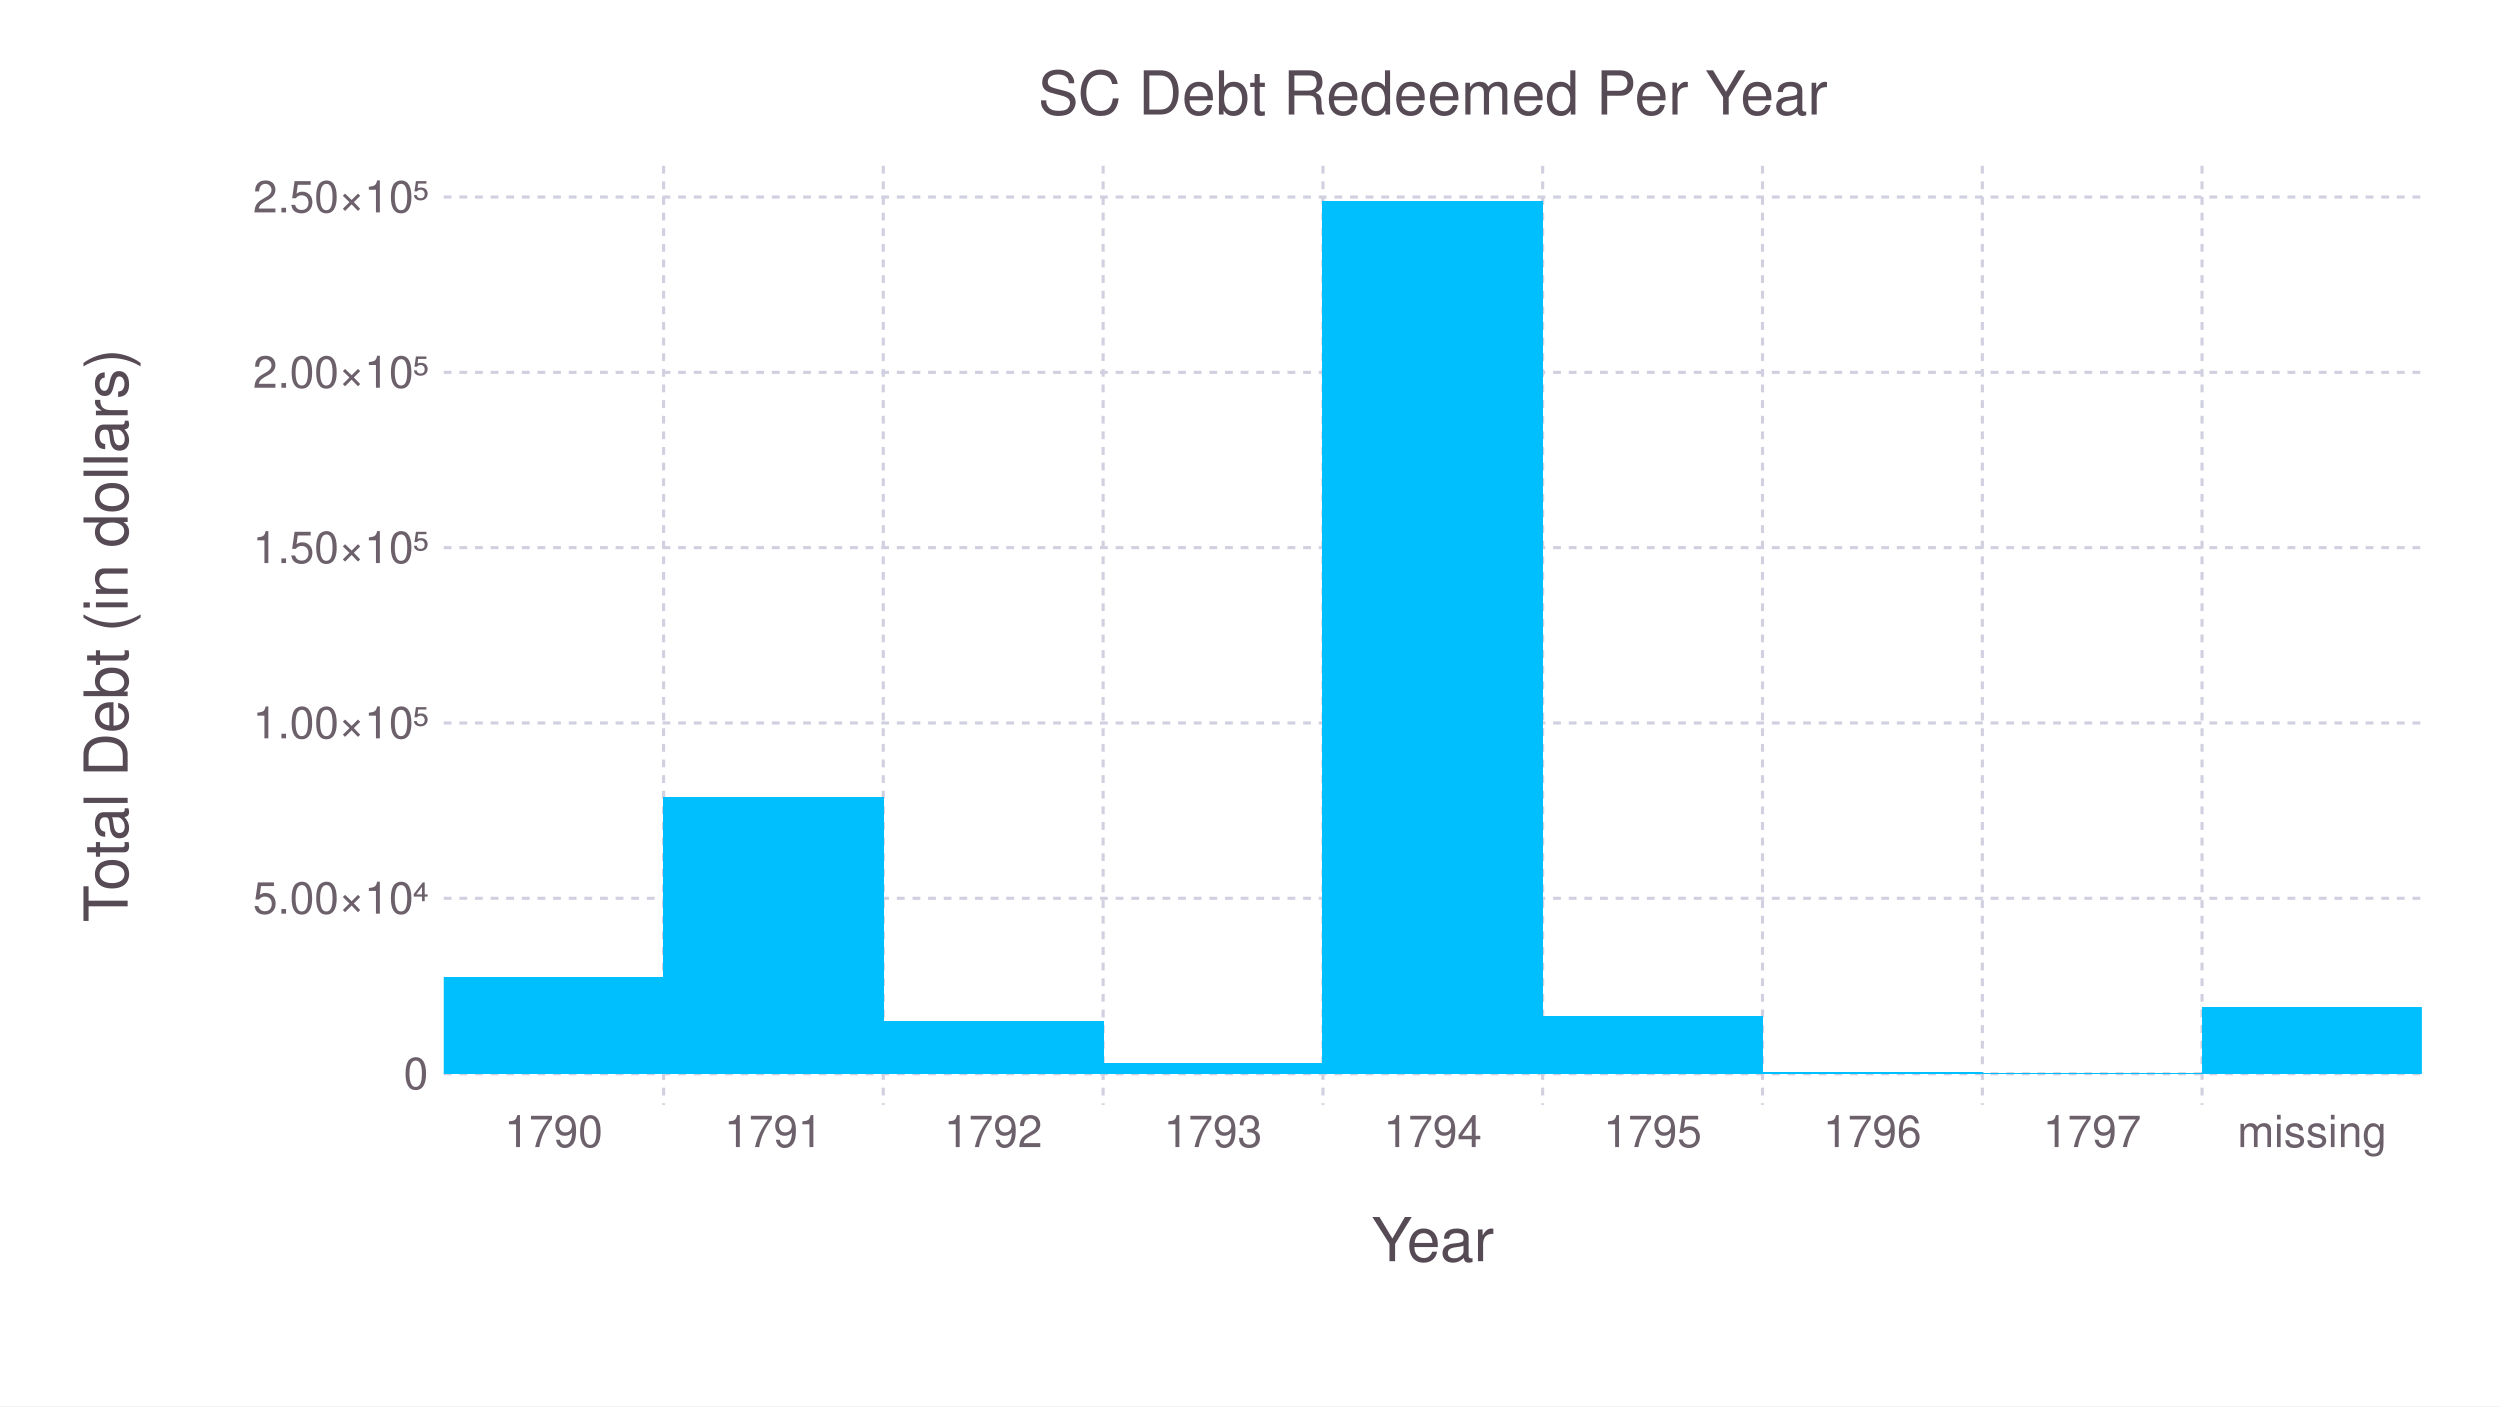
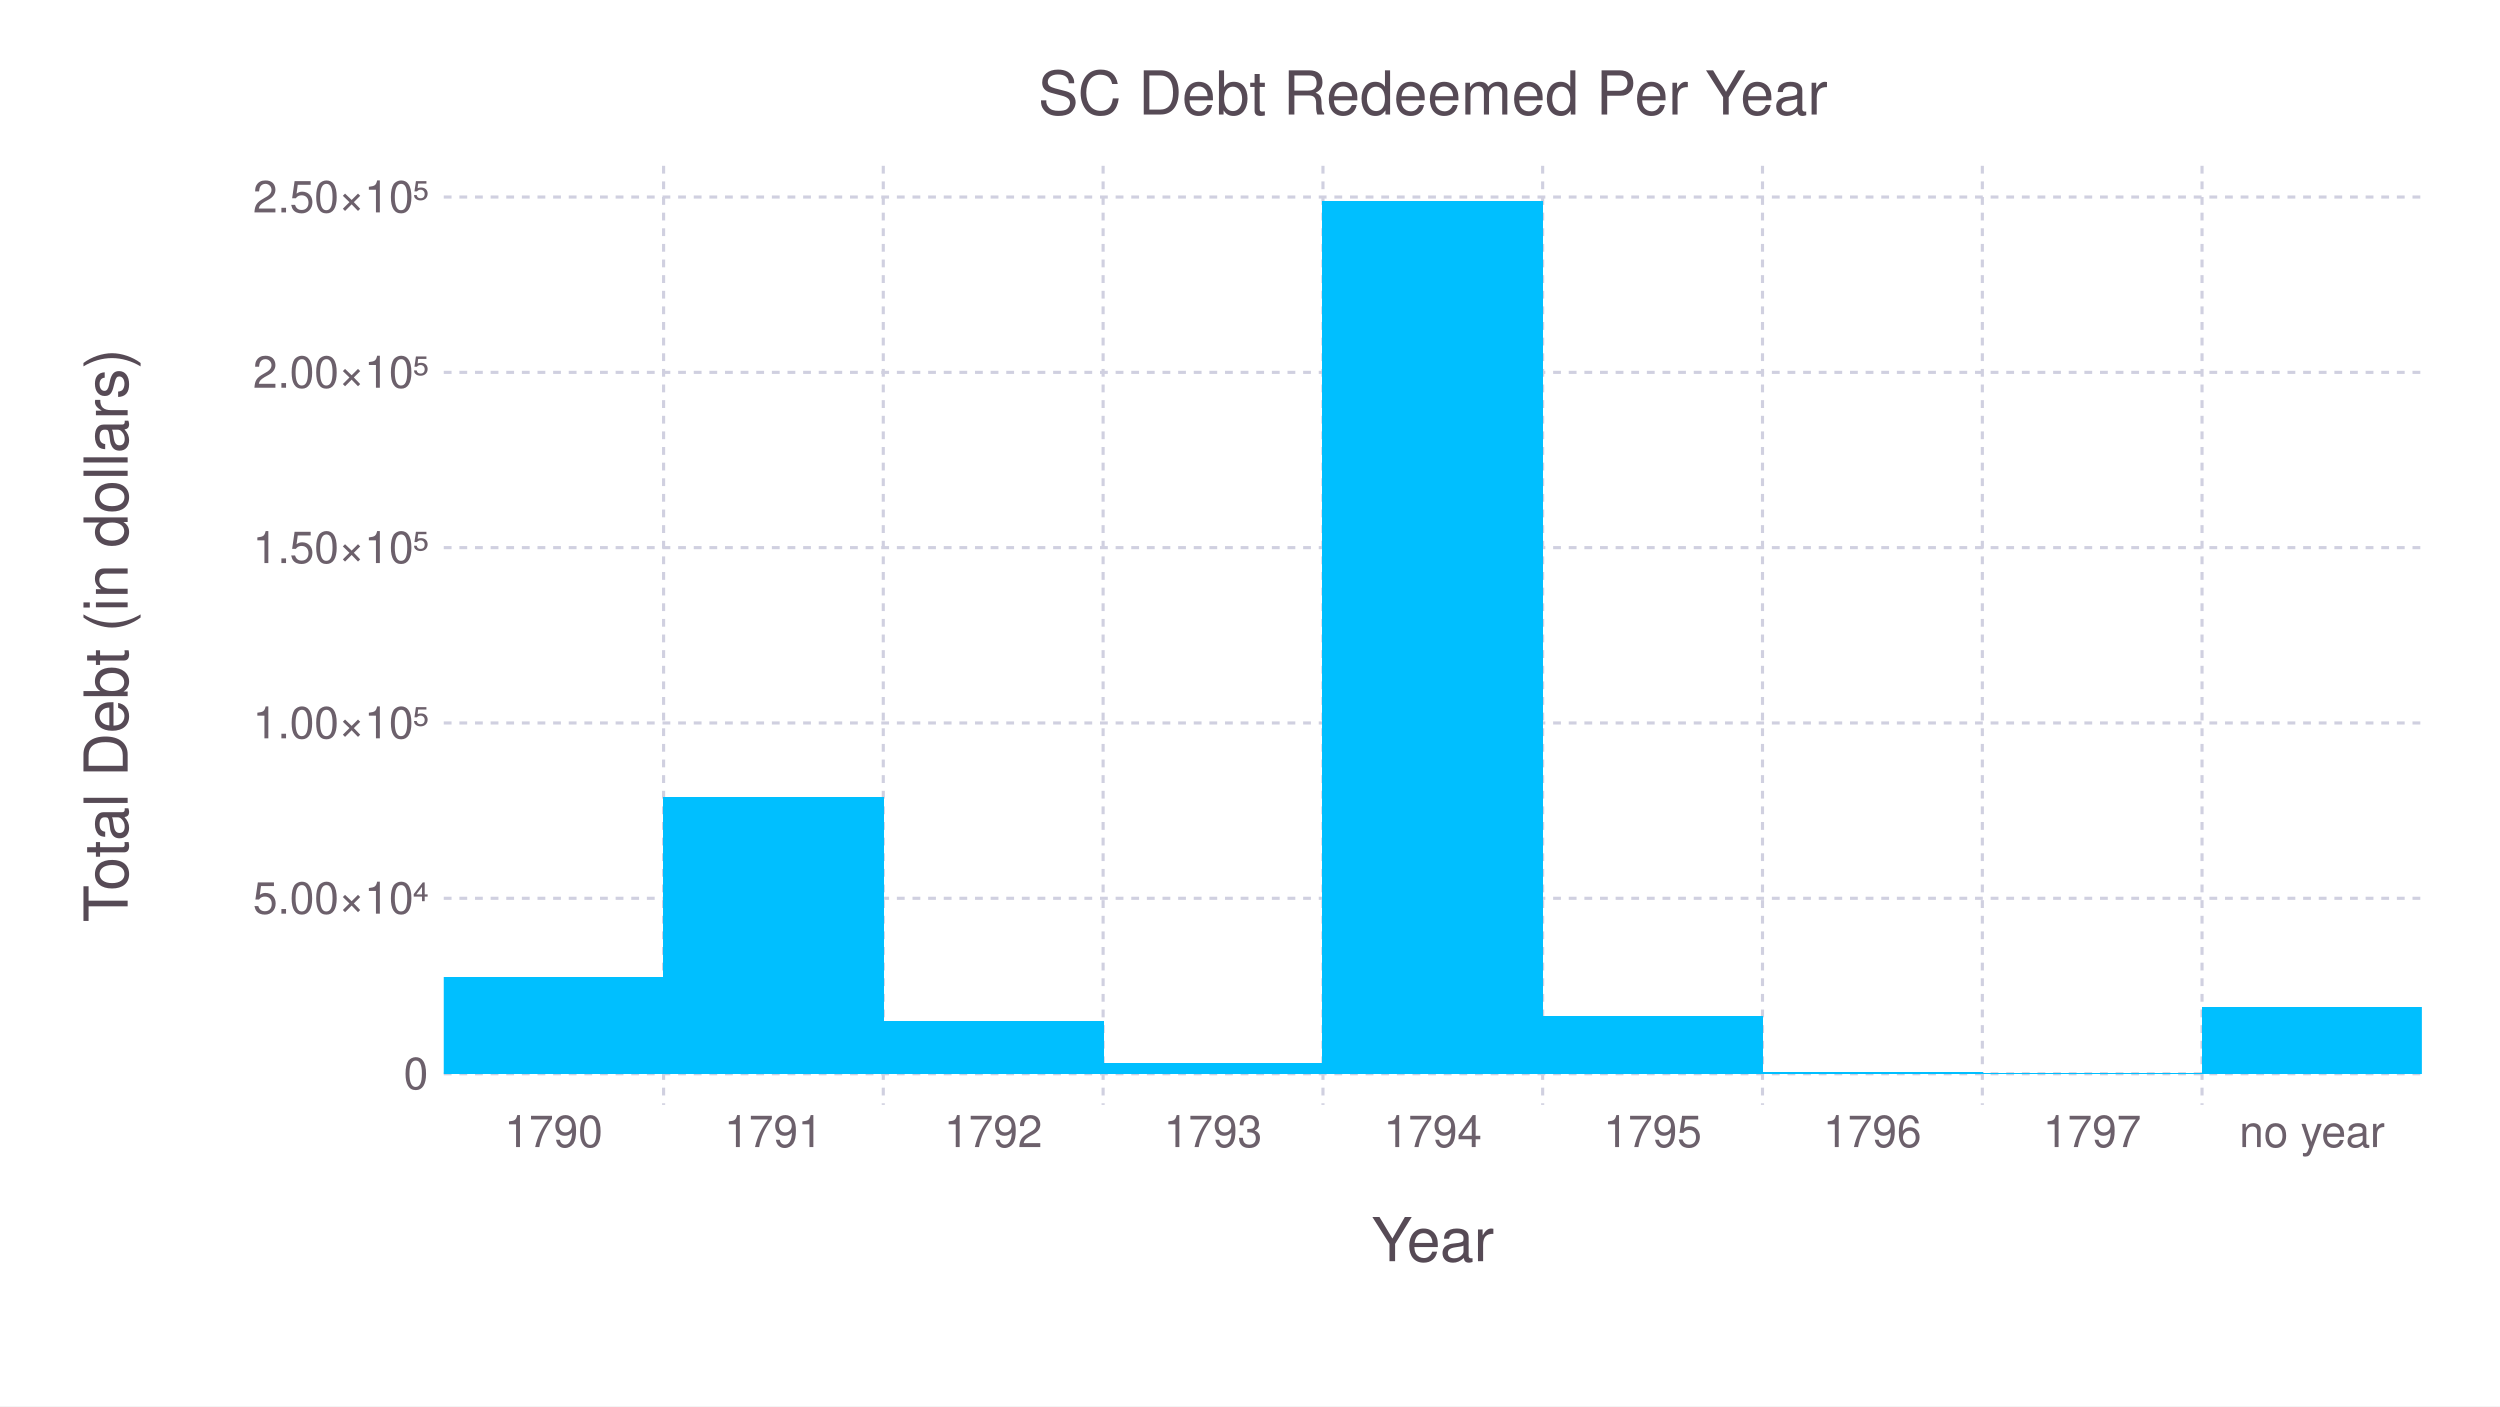
<svg xmlns="http://www.w3.org/2000/svg" version="1.2" width="160mm" height="90mm" viewBox="0 0 160 90" stroke="none" fill="#000000" stroke-width="0.3" font-size="3.88">
  <defs>
    <marker id="arrow" markerWidth="15" markerHeight="7" refX="5" refY="3.5" orient="auto" markerUnits="strokeWidth">
      <path d="M0,0 L15,3.5 L0,7 z" stroke="context-stroke" fill="context-stroke" />
    </marker>
  </defs>
-   <g stroke="#000000" stroke-opacity="0.000" fill="#FFFFFF" id="img-c2574568-1">
+   <g stroke="#000000" stroke-opacity="0.000" fill="#FFFFFF" id="img-41f547f0-1">
    <g transform="translate(80,45)">
      <path d="M-80,-45 L80,-45 80,45 -80,45  z" class="primitive" />
    </g>
  </g>
-   <g class="plotroot yscalable" id="img-c2574568-2">
-     <g font-size="3.88" font-family="'PT Sans','Helvetica Neue','Helvetica',sans-serif" fill="#564A55" stroke="#000000" stroke-opacity="0.000" id="img-c2574568-3">
+   <g class="plotroot yscalable" id="img-41f547f0-2">
+     <g font-size="3.88" font-family="'PT Sans','Helvetica Neue','Helvetica',sans-serif" fill="#564A55" stroke="#000000" stroke-opacity="0.000" id="img-41f547f0-3">
      <g transform="translate(91.7,78.39)">
        <g class="primitive">
          <text text-anchor="middle" dy="0.6em">Year</text>
        </g>
      </g>
    </g>
-     <g class="guide xlabels" font-size="2.82" font-family="'PT Sans Caption','Helvetica Neue','Helvetica',sans-serif" fill="#6C606B" id="img-c2574568-4">
+     <g class="guide xlabels" font-size="2.82" font-family="'PT Sans Caption','Helvetica Neue','Helvetica',sans-serif" fill="#6C606B" id="img-41f547f0-4">
      <g transform="translate(35.43,71.72)">
        <g class="primitive">
          <text text-anchor="middle" dy="0.6em">1790</text>
        </g>
      </g>
      <g transform="translate(49.5,71.72)">
        <g class="primitive">
          <text text-anchor="middle" dy="0.6em">1791</text>
        </g>
      </g>
      <g transform="translate(63.57,71.72)">
        <g class="primitive">
          <text text-anchor="middle" dy="0.6em">1792</text>
        </g>
      </g>
      <g transform="translate(77.63,71.72)">
        <g class="primitive">
          <text text-anchor="middle" dy="0.6em">1793</text>
        </g>
      </g>
      <g transform="translate(91.7,71.72)">
        <g class="primitive">
          <text text-anchor="middle" dy="0.6em">1794</text>
        </g>
      </g>
      <g transform="translate(105.77,71.72)">
        <g class="primitive">
          <text text-anchor="middle" dy="0.6em">1795</text>
        </g>
      </g>
      <g transform="translate(119.83,71.72)">
        <g class="primitive">
          <text text-anchor="middle" dy="0.6em">1796</text>
        </g>
      </g>
      <g transform="translate(133.9,71.72)">
        <g class="primitive">
          <text text-anchor="middle" dy="0.6em">1797</text>
        </g>
      </g>
      <g transform="translate(147.97,71.72)">
        <g class="primitive">
-           <text text-anchor="middle" dy="0.6em">missing</text>
-         </g>
-       </g>
-     </g>
-     <g clip-path="url(#img-c2574568-5)">
-       <g id="img-c2574568-6">
-         <g pointer-events="visible" stroke-width="0.3" fill="#000000" fill-opacity="0.000" stroke="#000000" stroke-opacity="0.000" class="guide background" id="img-c2574568-7">
-           <g transform="translate(91.7,40.66)" id="img-c2574568-8">
+           <text text-anchor="middle" dy="0.6em">no year</text>
+         </g>
+       </g>
+     </g>
+     <g clip-path="url(#img-41f547f0-5)">
+       <g id="img-41f547f0-6">
+         <g pointer-events="visible" stroke-width="0.3" fill="#000000" fill-opacity="0.000" stroke="#000000" stroke-opacity="0.000" class="guide background" id="img-41f547f0-7">
+           <g transform="translate(91.7,40.66)" id="img-41f547f0-8">
            <path d="M-63.3,-30.05 L63.3,-30.05 63.3,30.05 -63.3,30.05  z" class="primitive" />
          </g>
        </g>
-         <g class="guide ygridlines xfixed" stroke-dasharray="0.5,0.5" stroke-width="0.2" stroke="#D0D0E0" id="img-c2574568-9">
-           <g transform="translate(91.7,68.72)" id="img-c2574568-10">
-             <path fill="none" d="M-63.3,0 L63.3,0 " class="primitive" />
-           </g>
-           <g transform="translate(91.7,57.49)" id="img-c2574568-11">
-             <path fill="none" d="M-63.3,0 L63.3,0 " class="primitive" />
-           </g>
-           <g transform="translate(91.7,46.27)" id="img-c2574568-12">
-             <path fill="none" d="M-63.3,0 L63.3,0 " class="primitive" />
-           </g>
-           <g transform="translate(91.7,35.05)" id="img-c2574568-13">
-             <path fill="none" d="M-63.3,0 L63.3,0 " class="primitive" />
-           </g>
-           <g transform="translate(91.7,23.83)" id="img-c2574568-14">
-             <path fill="none" d="M-63.3,0 L63.3,0 " class="primitive" />
-           </g>
-           <g transform="translate(91.7,12.61)" id="img-c2574568-15">
-             <path fill="none" d="M-63.3,0 L63.3,0 " class="primitive" />
-           </g>
-         </g>
-         <g class="guide xgridlines yfixed" stroke-dasharray="0.5,0.5" stroke-width="0.2" stroke="#D0D0E0" id="img-c2574568-16">
-           <g transform="translate(42.47,40.66)" id="img-c2574568-17">
-             <path fill="none" d="M0,-30.05 L0,30.05 " class="primitive" />
-           </g>
-           <g transform="translate(56.53,40.66)" id="img-c2574568-18">
-             <path fill="none" d="M0,-30.05 L0,30.05 " class="primitive" />
-           </g>
-           <g transform="translate(70.6,40.66)" id="img-c2574568-19">
-             <path fill="none" d="M0,-30.05 L0,30.05 " class="primitive" />
-           </g>
-           <g transform="translate(84.67,40.66)" id="img-c2574568-20">
-             <path fill="none" d="M0,-30.05 L0,30.05 " class="primitive" />
-           </g>
-           <g transform="translate(98.73,40.66)" id="img-c2574568-21">
-             <path fill="none" d="M0,-30.05 L0,30.05 " class="primitive" />
-           </g>
-           <g transform="translate(112.8,40.66)" id="img-c2574568-22">
-             <path fill="none" d="M0,-30.05 L0,30.05 " class="primitive" />
-           </g>
-           <g transform="translate(126.87,40.66)" id="img-c2574568-23">
-             <path fill="none" d="M0,-30.05 L0,30.05 " class="primitive" />
-           </g>
-           <g transform="translate(140.93,40.66)" id="img-c2574568-24">
-             <path fill="none" d="M0,-30.05 L0,30.05 " class="primitive" />
-           </g>
-         </g>
-         <g class="plotpanel" id="img-c2574568-25">
-           <g shape-rendering="crispEdges" stroke-width="0.3" id="img-c2574568-26">
-             <g class="geometry" fill-opacity="1" stroke="#000000" stroke-opacity="0.000" fill="#00BFFF" id="img-c2574568-27">
-               <g transform="translate(35.43,65.63)" id="img-c2574568-28">
+         <g class="guide ygridlines xfixed" stroke-dasharray="0.5,0.5" stroke-width="0.2" stroke="#D0D0E0" id="img-41f547f0-9">
+           <g transform="translate(91.7,68.72)" id="img-41f547f0-10">
+             <path fill="none" d="M-63.3,0 L63.3,0 " class="primitive" />
+           </g>
+           <g transform="translate(91.7,57.49)" id="img-41f547f0-11">
+             <path fill="none" d="M-63.3,0 L63.3,0 " class="primitive" />
+           </g>
+           <g transform="translate(91.7,46.27)" id="img-41f547f0-12">
+             <path fill="none" d="M-63.3,0 L63.3,0 " class="primitive" />
+           </g>
+           <g transform="translate(91.7,35.05)" id="img-41f547f0-13">
+             <path fill="none" d="M-63.3,0 L63.3,0 " class="primitive" />
+           </g>
+           <g transform="translate(91.7,23.83)" id="img-41f547f0-14">
+             <path fill="none" d="M-63.3,0 L63.3,0 " class="primitive" />
+           </g>
+           <g transform="translate(91.7,12.61)" id="img-41f547f0-15">
+             <path fill="none" d="M-63.3,0 L63.3,0 " class="primitive" />
+           </g>
+         </g>
+         <g class="guide xgridlines yfixed" stroke-dasharray="0.5,0.5" stroke-width="0.2" stroke="#D0D0E0" id="img-41f547f0-16">
+           <g transform="translate(42.47,40.66)" id="img-41f547f0-17">
+             <path fill="none" d="M0,-30.05 L0,30.05 " class="primitive" />
+           </g>
+           <g transform="translate(56.53,40.66)" id="img-41f547f0-18">
+             <path fill="none" d="M0,-30.05 L0,30.05 " class="primitive" />
+           </g>
+           <g transform="translate(70.6,40.66)" id="img-41f547f0-19">
+             <path fill="none" d="M0,-30.05 L0,30.05 " class="primitive" />
+           </g>
+           <g transform="translate(84.67,40.66)" id="img-41f547f0-20">
+             <path fill="none" d="M0,-30.05 L0,30.05 " class="primitive" />
+           </g>
+           <g transform="translate(98.73,40.66)" id="img-41f547f0-21">
+             <path fill="none" d="M0,-30.05 L0,30.05 " class="primitive" />
+           </g>
+           <g transform="translate(112.8,40.66)" id="img-41f547f0-22">
+             <path fill="none" d="M0,-30.05 L0,30.05 " class="primitive" />
+           </g>
+           <g transform="translate(126.87,40.66)" id="img-41f547f0-23">
+             <path fill="none" d="M0,-30.05 L0,30.05 " class="primitive" />
+           </g>
+           <g transform="translate(140.93,40.66)" id="img-41f547f0-24">
+             <path fill="none" d="M0,-30.05 L0,30.05 " class="primitive" />
+           </g>
+         </g>
+         <g class="plotpanel" id="img-41f547f0-25">
+           <g shape-rendering="crispEdges" stroke-width="0.3" id="img-41f547f0-26">
+             <g class="geometry" fill-opacity="1" stroke="#000000" stroke-opacity="0.000" fill="#00BFFF" id="img-41f547f0-27">
+               <g transform="translate(35.43,65.63)" id="img-41f547f0-28">
                <path d="M-7.06,-3.09 L7.06,-3.09 7.06,3.09 -7.06,3.09  z" class="primitive" />
              </g>
-               <g transform="translate(49.5,59.87)" id="img-c2574568-29">
+               <g transform="translate(49.5,59.87)" id="img-41f547f0-29">
                <path d="M-7.06,-8.85 L7.06,-8.85 7.06,8.85 -7.06,8.85  z" class="primitive" />
              </g>
-               <g transform="translate(63.57,67.03)" id="img-c2574568-30">
+               <g transform="translate(63.57,67.03)" id="img-41f547f0-30">
                <path d="M-7.06,-1.69 L7.06,-1.69 7.06,1.69 -7.06,1.69  z" class="primitive" />
              </g>
-               <g transform="translate(77.63,68.36)" id="img-c2574568-31">
+               <g transform="translate(77.63,68.36)" id="img-41f547f0-31">
                <path d="M-7.06,-0.35 L7.06,-0.35 7.06,0.35 -7.06,0.35  z" class="primitive" />
              </g>
-               <g transform="translate(91.7,40.78)" id="img-c2574568-32">
+               <g transform="translate(91.7,40.78)" id="img-41f547f0-32">
                <path d="M-7.06,-27.94 L7.06,-27.94 7.06,27.94 -7.06,27.94  z" class="primitive" />
              </g>
-               <g transform="translate(105.77,66.88)" id="img-c2574568-33">
+               <g transform="translate(105.77,66.88)" id="img-41f547f0-33">
                <path d="M-7.06,-1.83 L7.06,-1.83 7.06,1.83 -7.06,1.83  z" class="primitive" />
              </g>
-               <g transform="translate(119.83,68.65)" id="img-c2574568-34">
+               <g transform="translate(119.83,68.65)" id="img-41f547f0-34">
                <path d="M-7.06,-0.06 L7.06,-0.06 7.06,0.06 -7.06,0.06  z" class="primitive" />
              </g>
-               <g transform="translate(133.9,68.7)" id="img-c2574568-35">
+               <g transform="translate(133.9,68.7)" id="img-41f547f0-35">
                <path d="M-7.06,-0.01 L7.06,-0.01 7.06,0.01 -7.06,0.01  z" class="primitive" />
              </g>
-               <g transform="translate(147.97,66.57)" id="img-c2574568-36">
+               <g transform="translate(147.97,66.57)" id="img-41f547f0-36">
                <path d="M-7.06,-2.15 L7.06,-2.15 7.06,2.15 -7.06,2.15  z" class="primitive" />
              </g>
            </g>
          </g>
        </g>
      </g>
    </g>
-     <g class="guide ylabels" font-size="2.82" font-family="'PT Sans Caption','Helvetica Neue','Helvetica',sans-serif" fill="#6C606B" id="img-c2574568-37">
-       <g transform="translate(27.4,68.72)" id="img-c2574568-38">
+     <g class="guide ylabels" font-size="2.82" font-family="'PT Sans Caption','Helvetica Neue','Helvetica',sans-serif" fill="#6C606B" id="img-41f547f0-37">
+       <g transform="translate(27.4,68.72)" id="img-41f547f0-38">
        <g class="primitive">
          <text text-anchor="end" dy="0.35em">0</text>
        </g>
      </g>
-       <g transform="translate(27.4,57.49)" id="img-c2574568-39">
+       <g transform="translate(27.4,57.49)" id="img-41f547f0-39">
        <g class="primitive">
          <text text-anchor="end" dy="0.35em">5.00×10⁴</text>
        </g>
      </g>
-       <g transform="translate(27.4,46.27)" id="img-c2574568-40">
+       <g transform="translate(27.4,46.27)" id="img-41f547f0-40">
        <g class="primitive">
          <text text-anchor="end" dy="0.35em">1.00×10⁵</text>
        </g>
      </g>
-       <g transform="translate(27.4,35.05)" id="img-c2574568-41">
+       <g transform="translate(27.4,35.05)" id="img-41f547f0-41">
        <g class="primitive">
          <text text-anchor="end" dy="0.35em">1.50×10⁵</text>
        </g>
      </g>
-       <g transform="translate(27.4,23.83)" id="img-c2574568-42">
+       <g transform="translate(27.4,23.83)" id="img-41f547f0-42">
        <g class="primitive">
          <text text-anchor="end" dy="0.35em">2.00×10⁵</text>
        </g>
      </g>
-       <g transform="translate(27.4,12.61)" id="img-c2574568-43">
+       <g transform="translate(27.4,12.61)" id="img-41f547f0-43">
        <g class="primitive">
          <text text-anchor="end" dy="0.35em">2.50×10⁵</text>
        </g>
      </g>
    </g>
-     <g font-size="3.88" font-family="'PT Sans','Helvetica Neue','Helvetica',sans-serif" fill="#564A55" stroke="#000000" stroke-opacity="0.000" id="img-c2574568-44">
-       <g transform="translate(8.81,38.66)" id="img-c2574568-45">
+     <g font-size="3.88" font-family="'PT Sans','Helvetica Neue','Helvetica',sans-serif" fill="#564A55" stroke="#000000" stroke-opacity="0.000" id="img-41f547f0-44">
+       <g transform="translate(8.81,38.66)" id="img-41f547f0-45">
        <g class="primitive">
          <text text-anchor="middle" dy="0.35em" transform="rotate(-90,0, 2)">Total Debt (in dollars)</text>
        </g>
      </g>
    </g>
-     <g font-size="3.88" font-family="'PT Sans','Helvetica Neue','Helvetica',sans-serif" fill="#564A55" stroke="#000000" stroke-opacity="0.000" id="img-c2574568-46">
-       <g transform="translate(91.7,5)" id="img-c2574568-47">
+     <g font-size="3.88" font-family="'PT Sans','Helvetica Neue','Helvetica',sans-serif" fill="#564A55" stroke="#000000" stroke-opacity="0.000" id="img-41f547f0-46">
+       <g transform="translate(91.7,5)" id="img-41f547f0-47">
        <g class="primitive">
          <text text-anchor="middle" dy="0.6em">SC Debt Redeemed Per Year</text>
        </g>
      </g>
    </g>
  </g>
  <defs>
-     <clipPath id="img-c2574568-5">
+     <clipPath id="img-41f547f0-5">
      <path d="M28.4,10.61 L155,10.61 155,70.72 28.4,70.72 " />
    </clipPath>
  </defs>
</svg>
